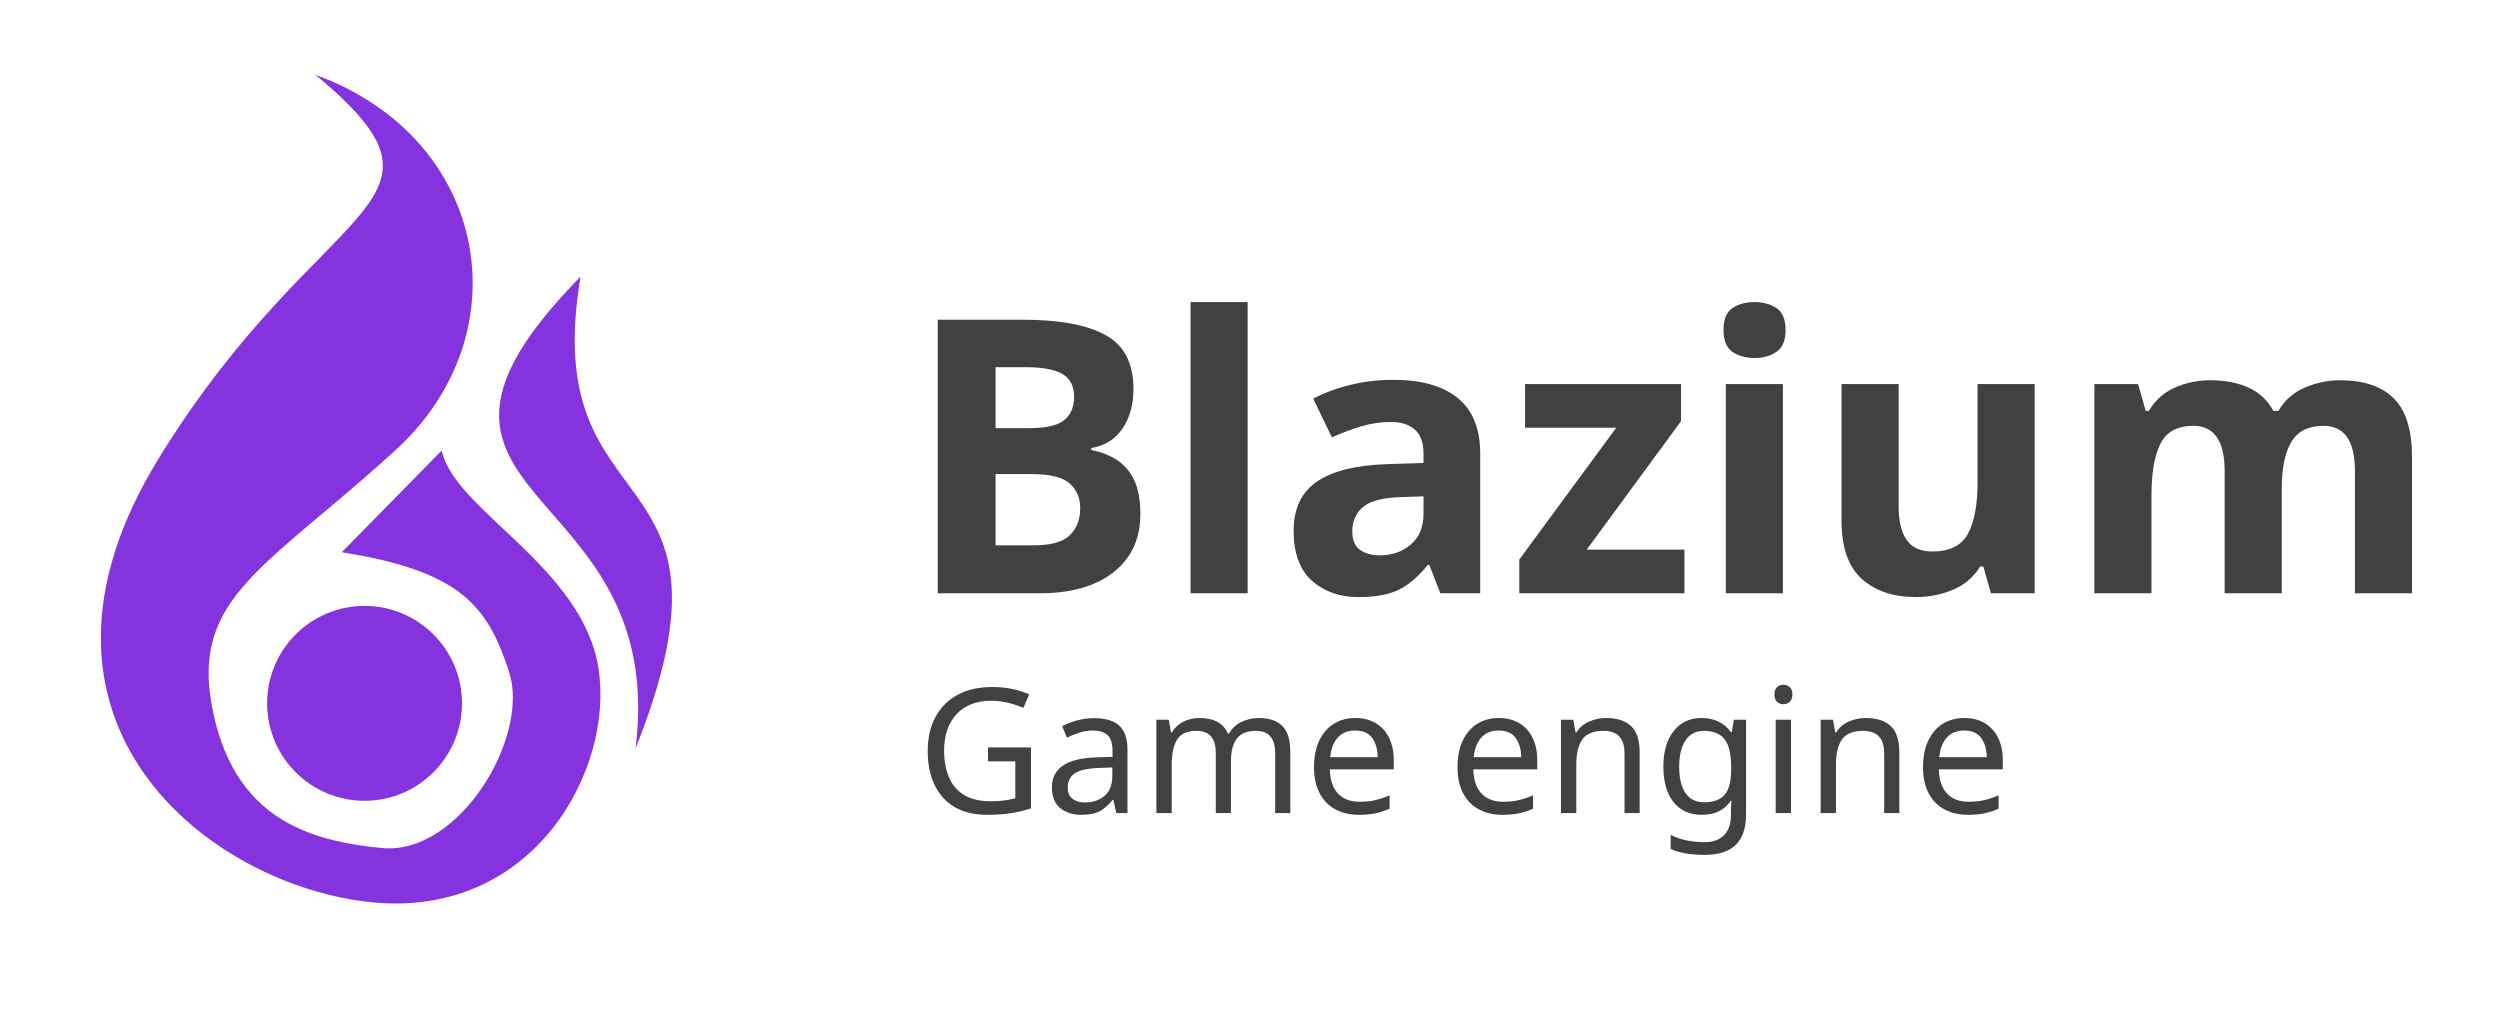
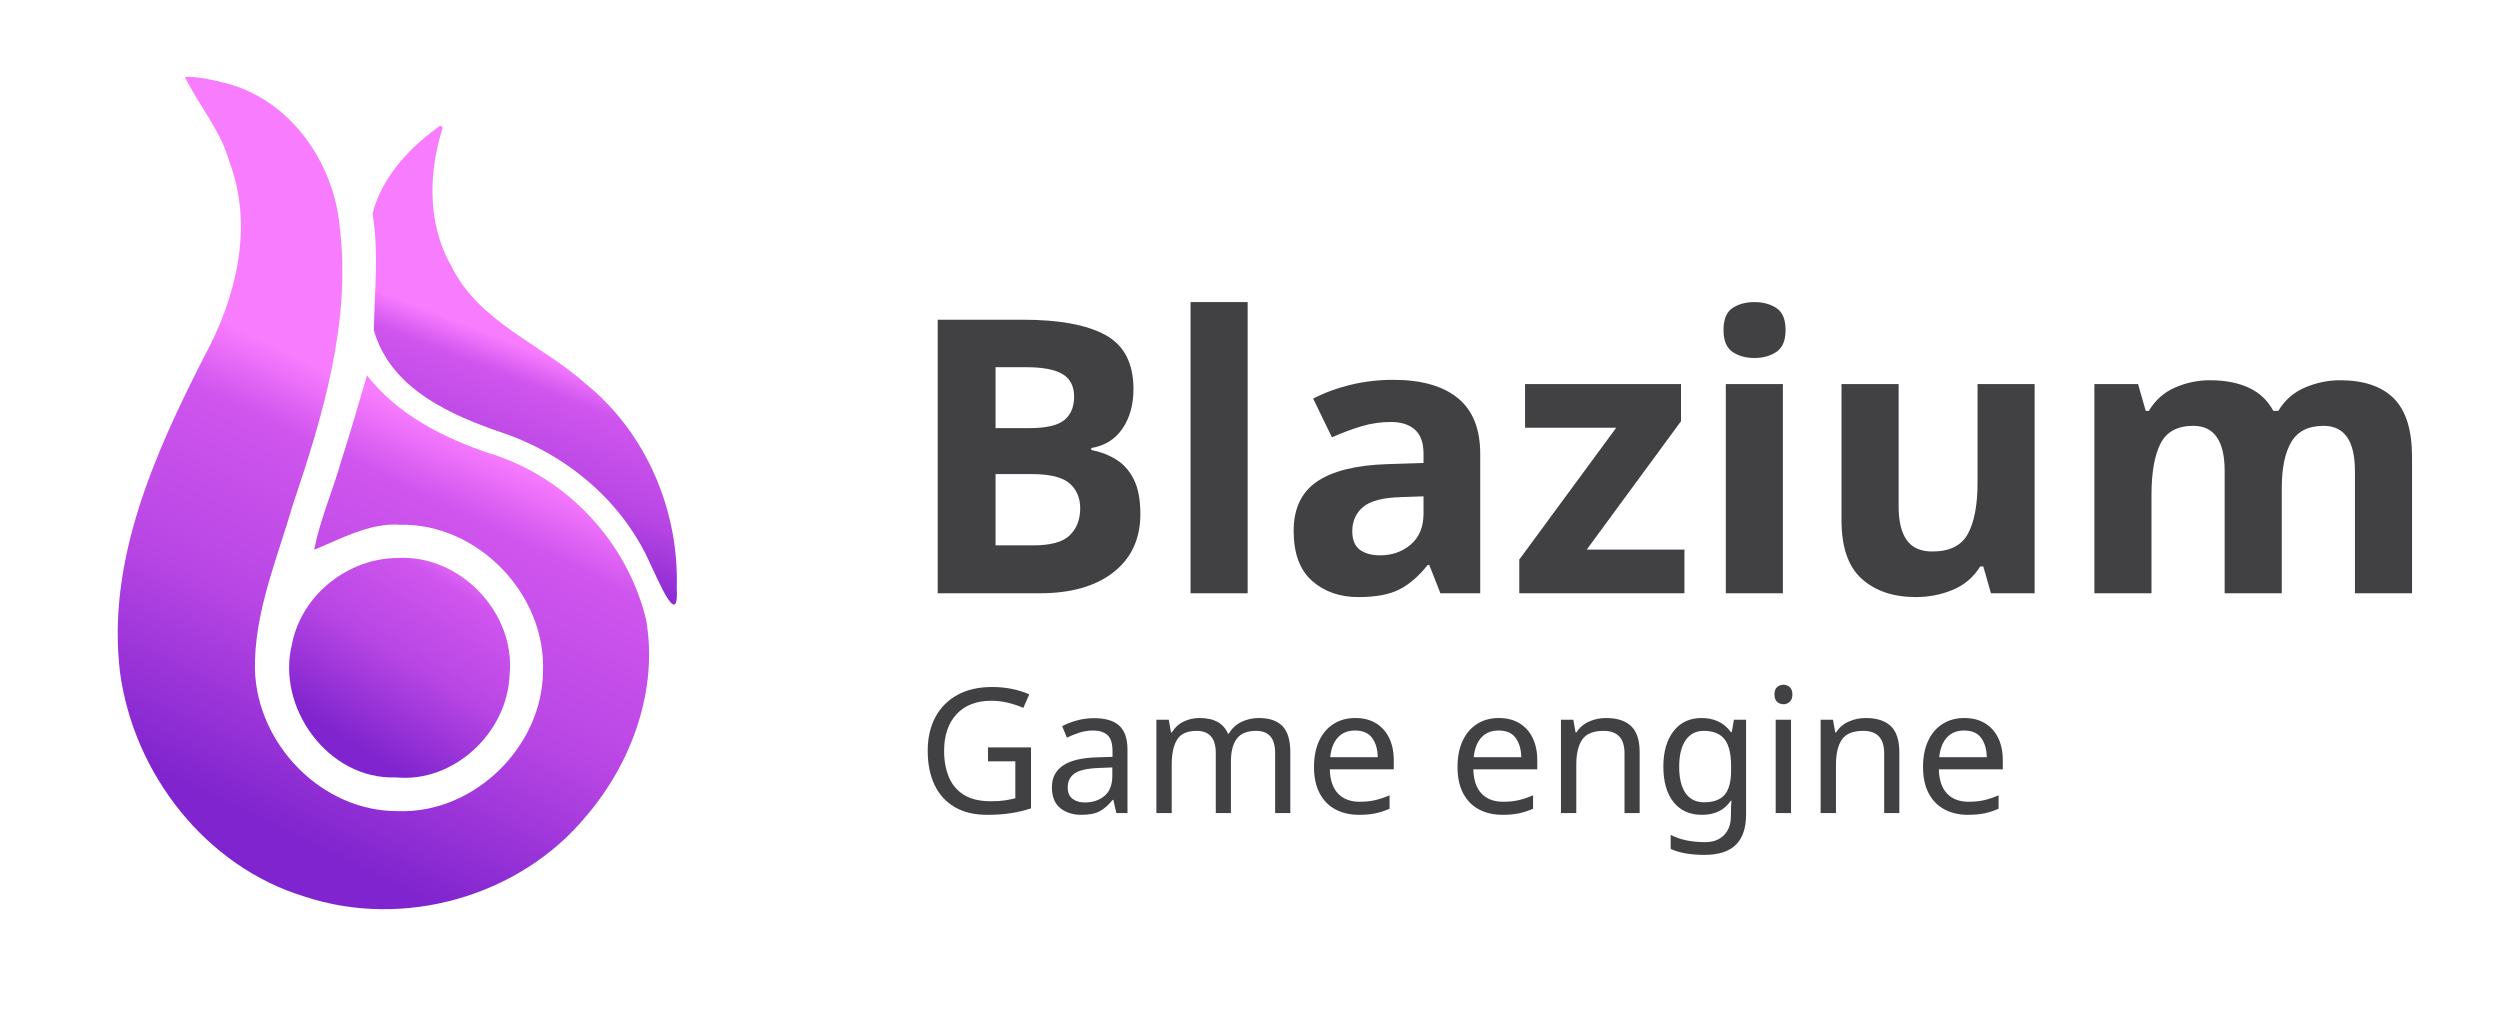
- <svg xmlns="http://www.w3.org/2000/svg" width="1024" height="414">
-   <path fill="#8533df" d="m 129.283,30.676 c 71.096,25.92 85.094,105.864 32.769,153.659 -52.325,47.795 -83.643,60.052 -75.253,104.913 8.39,44.861 37.97,55.105 69.679,58.11 31.708,3.005 60.705,-45.675 52.037,-72.161 -8.668,-26.486 -19.223,-41.245 -68.549,-48.993 l 40.998,-41.699 c 4.792,24.191 57.219,47.329 64.086,88.702 6.867,41.372 -26.019,102.765 -92.324,96.407 C 86.421,363.257 -1.636,295.925 65.105,187.584 131.845,79.244 194.532,85.073 129.283,30.676 Z m 108.52,82.622 c -17.872,105.246 71.623,70.12 22.529,193.245 13.911,-111.931 -114.341,-99.714 -22.529,-193.245 z m -88.48,134.879 a 39.911,39.911 0 0 1 39.911,39.911 39.911,39.911 0 0 1 -39.911,39.913 39.911,39.911 0 0 1 -39.911,-39.913 39.911,39.911 0 0 1 39.911,-39.911 z" />
-   <text xml:space="preserve" x="369.954" y="243.003" fill="#414042" stroke-width="1.07" font-family="'Inter Alia'" font-size="12.84" font-weight="700" style="-inkscape-font-specification:&quot;Inter Alia, Bold&quot;;font-variant-ligatures:normal;font-variant-caps:normal;font-variant-numeric:normal;font-variant-east-asian:normal;text-align:start">
-     <tspan x="369.954" y="243.003" font-size="156.936" style="-inkscape-font-specification:&quot;Inter Alia, Bold&quot;;font-variant-ligatures:normal;font-variant-caps:normal;font-variant-numeric:normal;font-variant-east-asian:normal">Blazium</tspan>
+ <svg xmlns="http://www.w3.org/2000/svg" xmlns:xlink="http://www.w3.org/1999/xlink" width="1024" height="414" version="1.1" id="svg2">
+   <defs id="defs2">
+     <linearGradient xlink:href="#a" id="e" x1="496.519" x2="635.831" y1="813.477" y2="589.778" gradientUnits="userSpaceOnUse" gradientTransform="matrix(0.3713941,0,0,0.3713941,-29.82826,14.46501)" />
+     <linearGradient id="a">
+       <stop offset=".045" stop-color="#7f24ce" id="stop9" />
+       <stop offset=".468" stop-color="#b846e4" id="stop10" />
+       <stop offset=".825" stop-color="#d055ee" id="stop11" />
+       <stop offset="1" stop-color="#f87cfe" id="stop12" />
+     </linearGradient>
+     <linearGradient xlink:href="#b" id="f" x1="269.585" x2="488.27" y1="847.204" y2="393.079" gradientUnits="userSpaceOnUse" gradientTransform="matrix(0.3713941,0,0,0.3713941,-29.82826,14.46501)" />
+     <linearGradient id="b">
+       <stop offset=".045" stop-color="#7f24ce" id="stop5" />
+       <stop offset=".478" stop-color="#b846e4" id="stop6" />
+       <stop offset=".848" stop-color="#d055ee" id="stop7" />
+       <stop offset="1" stop-color="#f87cfe" id="stop8" />
+     </linearGradient>
+     <linearGradient xlink:href="#c" id="g" x1="635.831" x2="721.822" y1="589.778" y2="368.408" gradientUnits="userSpaceOnUse" gradientTransform="matrix(0.3713941,0,0,0.3713941,-29.82826,14.46501)" />
+     <linearGradient id="c">
+       <stop offset=".045" stop-color="#7f24ce" id="stop1" />
+       <stop offset=".468" stop-color="#b846e4" id="stop2" />
+       <stop offset=".848" stop-color="#d055ee" id="stop3" />
+       <stop offset="1" stop-color="#f87cfe" id="stop4" />
+     </linearGradient>
+   </defs>
+   <text xml:space="preserve" x="369.954" y="243.003" fill="#414042" stroke-width="1.07" font-family="'Inter Alia'" font-size="12.84" font-weight="700" style="-inkscape-font-specification:&quot;Inter Alia, Bold&quot;;font-variant-ligatures:normal;font-variant-caps:normal;font-variant-numeric:normal;font-variant-east-asian:normal;text-align:start" id="text1">
+     <tspan x="369.954" y="243.003" font-size="156.936" style="-inkscape-font-specification:&quot;Inter Alia, Bold&quot;;font-variant-ligatures:normal;font-variant-caps:normal;font-variant-numeric:normal;font-variant-east-asian:normal" id="tspan1">Blazium</tspan>
  </text>
-   <text xml:space="preserve" x="375.644" y="333.035" fill="#414042" stroke-width="1.07" font-family="'Inter Alia'" font-size="85.601" font-weight="500" style="-inkscape-font-specification:&quot;Inter Alia, Medium&quot;;font-variant-ligatures:normal;font-variant-caps:normal;font-variant-numeric:normal;font-variant-east-asian:normal;text-align:start">
-     <tspan x="375.644" y="333.035" font-size="71.335" font-weight="400" style="-inkscape-font-specification:&quot;Inter Alia, Normal&quot;;font-variant-ligatures:normal;font-variant-caps:normal;font-variant-numeric:normal;font-variant-east-asian:normal">Game engine</tspan>
+   <text xml:space="preserve" x="375.644" y="333.035" fill="#414042" stroke-width="1.07" font-family="'Inter Alia'" font-size="85.601" font-weight="500" style="-inkscape-font-specification:&quot;Inter Alia, Medium&quot;;font-variant-ligatures:normal;font-variant-caps:normal;font-variant-numeric:normal;font-variant-east-asian:normal;text-align:start" id="text2">
+     <tspan x="375.644" y="333.035" font-size="71.335" font-weight="400" style="-inkscape-font-specification:&quot;Inter Alia, Normal&quot;;font-variant-ligatures:normal;font-variant-caps:normal;font-variant-numeric:normal;font-variant-east-asian:normal" id="tspan2">Game engine</tspan>
  </text>
+   <path fill="url(#e)" d="m 163.003,228.552 c 25.522,-1.404 48.327,22.515 45.713,47.945 -0.877,23.545 -22.757,44.245 -46.602,41.924 -27.695,1.017 -49.13,-28.699 -42.472,-54.783 3.957,-20.071 23.05,-35.08 43.361,-35.086 z" paint-order="markers stroke fill" style="mix-blend-mode:normal;fill:url(#e);stroke-width:0.371" id="path12" />
+   <path fill="url(#f)" d="M 75.703,31.474 C 81.281,42.939 90.388,53.364 93.914,66.158 104.082,92.813 96.703,122.202 83.472,146.369 63.205,186.166 43.535,230.048 49.205,275.759 c 5.727,41.293 35.078,79.184 75.475,91.444 40.552,13.537 88.326,0.053 115.515,-33.039 18.655,-21.748 29.52,-51.878 24.408,-80.513 -7.778,-31.838 -32.588,-58.334 -63.967,-67.923 -19.014,-6.353 -37.759,-15.853 -50.293,-31.947 -3.119,10.238 -6.661,22.995 -10.382,34.421 -3.511,12.374 -8.764,24.383 -11.295,36.951 10.411,-4.094 22.628,-11.164 35.256,-10.209 31.787,-0.616 59.742,28.421 58.487,60.106 -0.256,30.941 -28.46,58.42 -59.546,57.179 -30.967,0.14 -57.508,-27.27 -58.435,-57.85 -0.424,-23.206 9.008,-45.183 15.368,-67.167 C 132.11,170.717 143.916,131.967 139.156,93.035 136.732,65.866 117.983,39.526 90.501,33.603 85.672,32.358 80.712,31.377 75.703,31.474 Z" paint-order="markers stroke fill" style="mix-blend-mode:normal;fill:url(#f);stroke-width:0.371" id="path13" />
+   <path fill="url(#g)" d="m 180.456,51.401 c -12.456,8.651 -24.027,21.113 -27.867,36.042 2.642,15.852 0.793,32.042 0.554,47.867 6.78,23.921 31.555,34.83 53.136,42.11 26.312,9.078 49.13,28.338 60.324,54.097 2.611,5.089 11.59,27.302 10.604,9.012 0.895,-31.551 -12.525,-63.269 -37.224,-83.275 -18.237,-16.375 -44,-25.23 -55.269,-48.559 -9.758,-17.118 -9.18,-38.096 -3.382,-56.419 l -0.437,-0.437 z" paint-order="markers stroke fill" style="mix-blend-mode:normal;fill:url(#g);stroke-width:0.371" id="path14" />
</svg>
